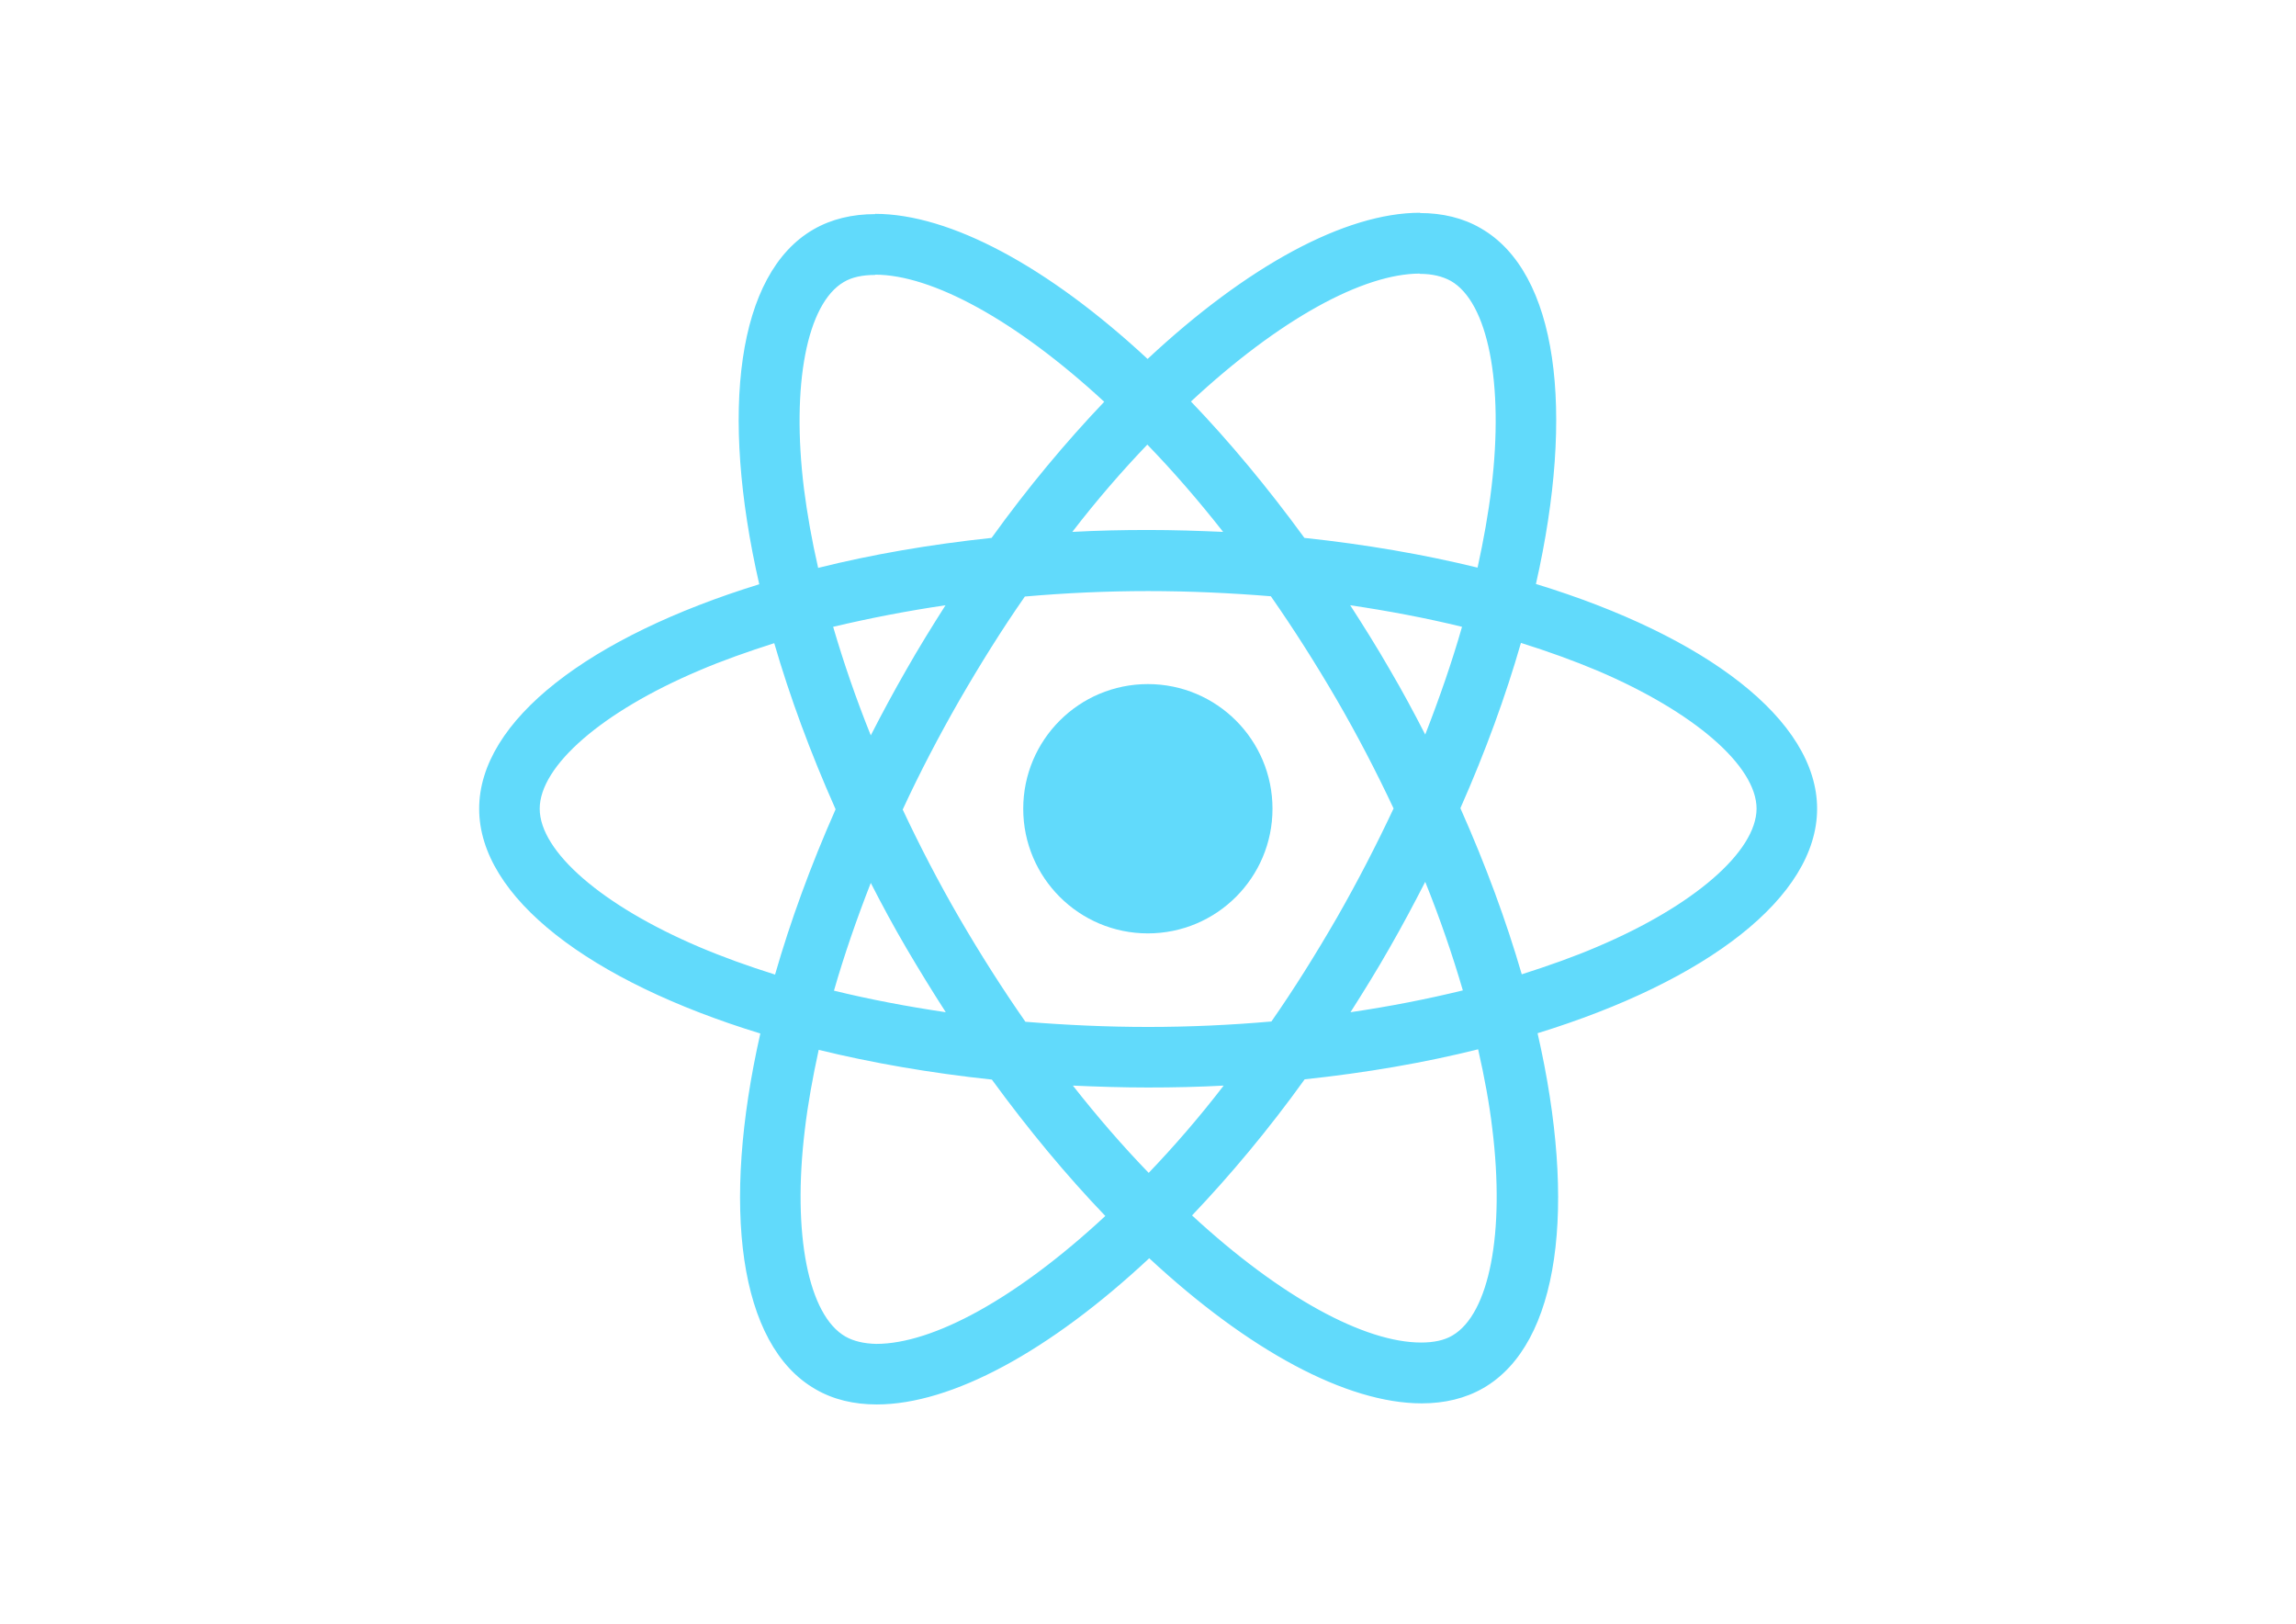
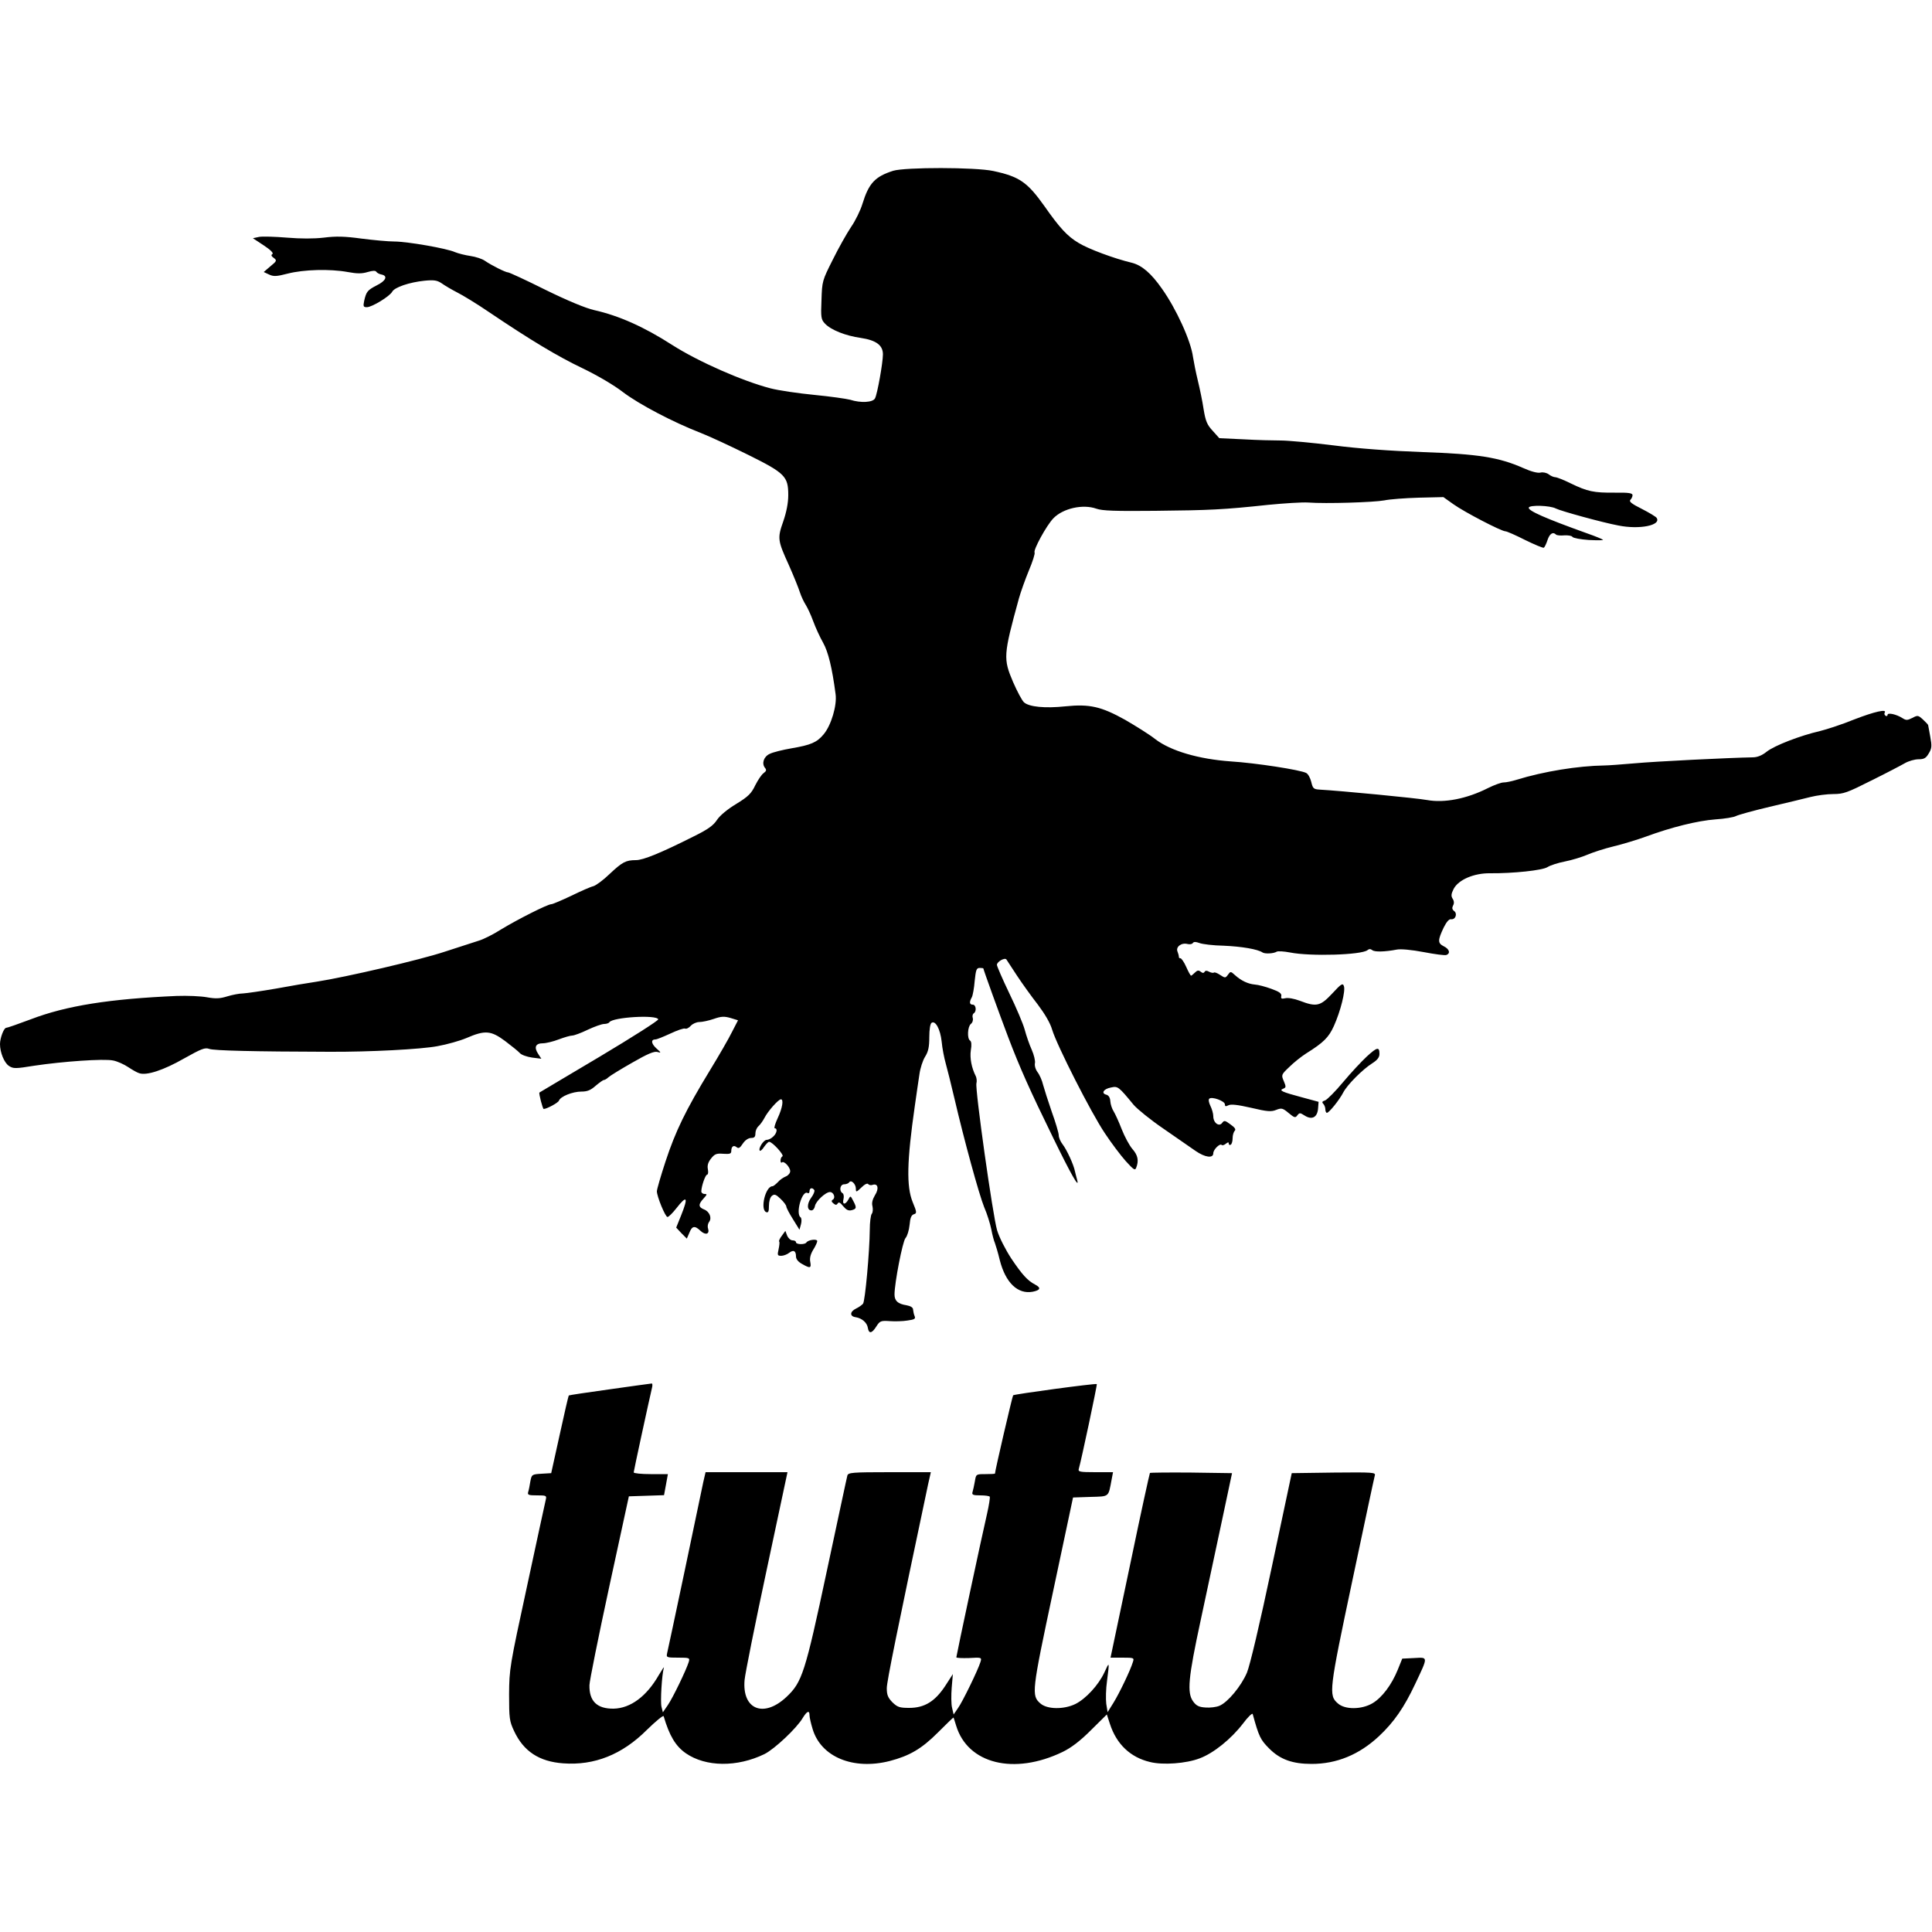
- <svg xmlns="http://www.w3.org/2000/svg" viewBox="0 0 841.9 595.3">
-   <g fill="#61DAFB">
-     <path d="M666.3 296.5c0-32.5-40.7-63.3-103.1-82.4 14.4-63.6 8-114.2-20.2-130.4-6.5-3.8-14.1-5.6-22.4-5.6v22.3c4.6 0 8.3.9 11.4 2.6 13.6 7.8 19.5 37.5 14.9 75.7-1.1 9.4-2.9 19.3-5.1 29.4-19.6-4.8-41-8.5-63.5-10.9-13.5-18.5-27.5-35.3-41.6-50 32.6-30.3 63.2-46.9 84-46.9V78c-27.5 0-63.5 19.6-99.9 53.6-36.4-33.8-72.4-53.2-99.9-53.2v22.3c20.7 0 51.4 16.5 84 46.6-14 14.7-28 31.4-41.3 49.9-22.6 2.4-44 6.1-63.6 11-2.3-10-4-19.7-5.2-29-4.7-38.2 1.1-67.9 14.6-75.8 3-1.8 6.9-2.6 11.5-2.6V78.5c-8.4 0-16 1.8-22.6 5.6-28.1 16.2-34.4 66.7-19.9 130.1-62.2 19.2-102.7 49.9-102.7 82.3 0 32.5 40.7 63.3 103.1 82.4-14.4 63.6-8 114.2 20.2 130.4 6.5 3.8 14.1 5.6 22.5 5.6 27.5 0 63.5-19.6 99.9-53.6 36.4 33.8 72.4 53.2 99.9 53.2 8.4 0 16-1.8 22.6-5.6 28.1-16.2 34.4-66.7 19.9-130.1 62-19.1 102.5-49.9 102.5-82.3zm-130.2-66.7c-3.7 12.9-8.3 26.2-13.5 39.5-4.1-8-8.4-16-13.1-24-4.6-8-9.5-15.8-14.4-23.4 14.2 2.1 27.9 4.7 41 7.9zm-45.8 106.5c-7.8 13.5-15.8 26.3-24.1 38.2-14.9 1.3-30 2-45.2 2-15.1 0-30.2-.7-45-1.9-8.3-11.9-16.4-24.6-24.2-38-7.6-13.1-14.5-26.4-20.8-39.8 6.2-13.4 13.2-26.8 20.7-39.9 7.8-13.5 15.8-26.3 24.1-38.2 14.9-1.3 30-2 45.2-2 15.1 0 30.2.7 45 1.9 8.3 11.9 16.4 24.6 24.2 38 7.6 13.1 14.5 26.4 20.8 39.8-6.3 13.4-13.2 26.8-20.7 39.9zm32.3-13c5.4 13.4 10 26.8 13.8 39.8-13.1 3.2-26.9 5.9-41.2 8 4.9-7.7 9.8-15.6 14.4-23.7 4.6-8 8.9-16.1 13-24.1zM421.2 430c-9.3-9.6-18.6-20.3-27.8-32 9 .4 18.2.7 27.5.7 9.4 0 18.7-.2 27.8-.7-9 11.7-18.3 22.4-27.5 32zm-74.4-58.9c-14.2-2.1-27.9-4.7-41-7.9 3.7-12.9 8.3-26.2 13.5-39.5 4.1 8 8.4 16 13.1 24 4.7 8 9.5 15.8 14.4 23.4zM420.7 163c9.3 9.6 18.6 20.3 27.8 32-9-.4-18.2-.7-27.5-.7-9.4 0-18.7.2-27.8.7 9-11.7 18.3-22.4 27.5-32zm-74 58.9c-4.9 7.7-9.8 15.6-14.4 23.7-4.6 8-8.9 16-13 24-5.4-13.4-10-26.8-13.8-39.8 13.1-3.1 26.9-5.8 41.2-7.9zm-90.5 125.2c-35.4-15.1-58.3-34.9-58.3-50.6 0-15.7 22.9-35.6 58.3-50.6 8.6-3.7 18-7 27.7-10.1 5.7 19.6 13.2 40 22.5 60.9-9.2 20.8-16.6 41.1-22.2 60.6-9.9-3.1-19.3-6.5-28-10.2zM310 490c-13.6-7.8-19.5-37.5-14.9-75.7 1.1-9.4 2.9-19.3 5.1-29.4 19.6 4.8 41 8.5 63.5 10.9 13.5 18.5 27.5 35.3 41.6 50-32.6 30.3-63.2 46.9-84 46.9-4.5-.1-8.3-1-11.3-2.7zm237.2-76.2c4.7 38.2-1.1 67.9-14.6 75.8-3 1.8-6.9 2.6-11.5 2.6-20.7 0-51.4-16.5-84-46.6 14-14.7 28-31.4 41.3-49.9 22.6-2.4 44-6.1 63.6-11 2.3 10.1 4.1 19.8 5.2 29.1zm38.5-66.7c-8.6 3.7-18 7-27.7 10.1-5.7-19.6-13.2-40-22.5-60.9 9.2-20.8 16.6-41.1 22.2-60.6 9.9 3.1 19.3 6.5 28.1 10.2 35.4 15.1 58.3 34.9 58.3 50.6-.1 15.7-23 35.6-58.4 50.6zM320.8 78.4z" />
-     <circle cx="420.9" cy="296.5" r="45.7" />
-     <path d="M520.5 78.1z" />
+ <svg xmlns="http://www.w3.org/2000/svg" version="1.0" width="1000pt" height="1000pt" viewBox="0 0 1000 1000" preserveAspectRatio="xMidYMid meet">
+   <g transform="translate(0,1000) scale(0.1,-0.1)" fill="#000000" stroke="none">
+     <path d="M4623 9116 c-94 -30 -126 -64 -159 -171 -10 -33 -36 -87 -59 -120 -22 -33 -65 -109 -95 -170 -54 -107 -55 -111 -58 -208 -4 -90 -2 -101 18 -122 31 -33 107 -63 185 -74 80 -12 115 -38 115 -85 0 -43 -29 -206 -41 -228 -11 -21 -73 -25 -129 -7 -19 5 -102 17 -185 25 -82 8 -185 23 -227 34 -146 38 -373 138 -508 224 -146 94 -276 152 -405 181 -44 10 -138 49 -252 105 -100 50 -187 90 -193 90 -13 0 -85 36 -120 60 -14 10 -47 21 -75 25 -27 4 -63 13 -80 20 -41 19 -247 55 -315 55 -30 0 -106 7 -169 15 -87 12 -132 13 -195 5 -53 -6 -118 -6 -191 0 -60 5 -125 7 -143 4 l-33 -7 56 -37 c35 -23 52 -40 45 -45 -8 -5 -6 -11 7 -20 17 -13 16 -16 -17 -43 l-35 -30 28 -13 c23 -11 39 -10 97 5 82 21 217 25 310 8 49 -9 73 -9 103 0 27 8 41 8 45 1 4 -6 16 -12 27 -14 34 -7 22 -33 -25 -56 -48 -25 -54 -32 -65 -80 -6 -29 -4 -33 14 -33 26 0 118 56 131 80 12 23 89 49 167 57 51 5 66 2 90 -14 15 -11 51 -32 80 -47 28 -14 102 -59 162 -100 218 -147 358 -231 486 -292 75 -36 164 -88 210 -124 82 -62 256 -154 400 -210 44 -17 154 -68 245 -113 194 -96 210 -113 210 -210 0 -39 -9 -87 -26 -136 -31 -88 -29 -98 30 -228 24 -54 49 -116 56 -138 7 -22 21 -51 30 -65 9 -14 27 -52 39 -85 12 -33 35 -83 51 -111 27 -48 47 -130 65 -267 8 -58 -23 -162 -62 -208 -35 -42 -66 -55 -165 -72 -47 -8 -99 -21 -114 -29 -31 -14 -43 -50 -24 -73 8 -10 7 -16 -8 -27 -10 -7 -29 -35 -43 -63 -20 -42 -36 -58 -98 -96 -45 -27 -85 -60 -100 -83 -19 -29 -47 -49 -120 -85 -171 -86 -262 -123 -299 -123 -53 0 -71 -10 -137 -72 -32 -31 -70 -59 -84 -63 -14 -3 -66 -26 -115 -50 -49 -23 -95 -43 -102 -43 -20 0 -179 -81 -261 -131 -39 -25 -91 -51 -115 -58 -24 -8 -101 -33 -173 -56 -128 -43 -517 -133 -665 -156 -41 -6 -137 -22 -212 -36 -75 -13 -152 -24 -170 -25 -18 0 -55 -7 -81 -15 -39 -12 -60 -13 -105 -5 -32 6 -102 9 -157 7 -346 -15 -571 -50 -756 -121 -64 -24 -121 -44 -127 -44 -12 0 -32 -53 -32 -84 0 -44 22 -97 46 -113 23 -15 33 -15 132 1 147 22 359 37 407 27 22 -4 57 -20 78 -34 21 -14 47 -29 58 -32 38 -13 126 16 231 76 91 51 109 58 131 50 22 -9 231 -14 622 -15 211 -1 474 13 559 29 50 9 117 28 150 42 97 42 127 39 200 -15 33 -25 68 -53 76 -62 8 -10 37 -20 64 -24 l48 -6 -17 26 c-22 34 -13 54 25 54 16 0 53 9 82 20 29 11 60 20 70 20 9 0 45 13 80 30 34 16 73 30 85 30 12 0 24 4 27 9 17 26 245 40 253 15 2 -6 -135 -93 -304 -194 -169 -100 -309 -184 -311 -185 -4 -4 17 -85 22 -85 16 0 75 32 79 43 8 22 71 47 116 47 31 0 48 7 74 30 19 16 38 30 43 30 4 0 15 6 23 14 9 8 64 42 124 76 78 45 113 60 130 55 20 -6 20 -4 -6 19 -27 25 -29 46 -4 46 7 0 41 14 76 30 36 17 70 29 77 26 7 -3 20 4 30 15 9 10 29 19 44 19 14 0 48 7 74 16 40 14 55 14 87 5 l39 -12 -31 -60 c-16 -33 -68 -123 -115 -200 -125 -205 -178 -315 -229 -470 -25 -76 -45 -145 -45 -155 0 -27 44 -134 55 -133 6 0 26 20 45 44 56 72 64 60 25 -37 l-25 -62 27 -29 28 -28 13 30 c14 36 28 39 58 10 26 -24 48 -17 39 12 -4 11 -1 26 5 34 16 20 3 54 -26 65 -30 12 -30 27 -2 57 18 20 19 23 5 23 -9 0 -17 6 -17 13 0 26 21 87 30 87 5 0 7 12 4 28 -4 19 1 36 16 55 19 24 28 28 64 25 33 -2 41 0 41 14 0 24 12 33 28 20 10 -8 17 -4 32 19 12 18 29 29 43 29 17 0 22 6 22 24 0 13 7 29 16 37 8 7 22 26 31 43 17 34 72 96 85 96 15 0 8 -45 -17 -98 -13 -28 -20 -52 -15 -52 16 0 11 -26 -8 -43 -10 -10 -25 -17 -34 -17 -16 0 -45 -46 -35 -56 3 -3 13 6 22 20 10 14 21 26 26 26 17 0 79 -69 69 -75 -6 -3 -10 -13 -10 -22 0 -9 3 -13 7 -10 10 11 43 -24 43 -45 0 -10 -10 -22 -22 -27 -13 -5 -32 -18 -42 -30 -11 -11 -23 -21 -28 -21 -36 0 -65 -121 -32 -134 11 -4 14 4 14 33 0 22 6 44 15 51 13 11 21 8 45 -15 17 -16 30 -34 30 -40 0 -6 15 -35 34 -65 l34 -55 8 29 c4 15 3 31 -2 35 -28 19 8 143 36 126 6 -3 10 1 10 9 0 18 15 21 25 6 3 -5 -4 -23 -16 -39 -23 -31 -23 -66 1 -66 8 0 16 10 18 22 4 25 55 73 78 73 19 0 30 -30 15 -39 -9 -6 -8 -11 3 -20 11 -9 16 -9 22 0 5 9 13 5 28 -14 16 -19 27 -25 44 -21 26 7 27 13 8 49 -14 27 -14 27 -25 6 -16 -29 -33 -27 -25 3 3 13 1 27 -5 30 -19 12 -13 46 8 46 11 0 23 5 26 10 10 16 35 -8 35 -33 0 -19 2 -19 29 7 17 17 31 23 35 17 4 -5 14 -7 22 -4 28 10 35 -19 13 -53 -13 -22 -18 -41 -13 -58 3 -15 2 -32 -4 -39 -5 -6 -10 -43 -10 -82 -1 -113 -24 -369 -35 -383 -5 -6 -21 -18 -36 -25 -33 -16 -34 -41 -1 -45 31 -5 58 -28 62 -55 5 -32 21 -29 43 6 19 30 24 32 69 29 27 -2 69 -1 93 3 37 5 43 9 37 23 -4 9 -7 24 -8 34 0 10 -12 18 -34 22 -45 7 -62 23 -62 56 0 59 42 276 57 292 9 10 18 40 21 68 3 36 9 51 22 55 16 5 16 10 -6 63 -33 81 -30 212 11 497 9 61 19 135 24 165 4 30 17 71 29 90 17 27 22 51 22 102 0 40 5 70 12 74 20 13 45 -33 52 -97 3 -34 13 -85 21 -113 8 -28 28 -109 45 -181 50 -215 127 -496 154 -563 15 -34 31 -86 37 -115 5 -28 14 -61 19 -72 4 -11 16 -50 25 -88 30 -117 93 -177 170 -163 40 8 45 20 13 37 -39 20 -67 51 -123 134 -30 46 -62 108 -74 147 -22 73 -115 732 -107 761 3 11 1 27 -3 36 -22 43 -32 94 -26 135 5 28 3 46 -4 50 -16 10 -13 72 4 86 9 7 13 21 10 31 -3 9 -1 20 5 24 16 10 12 45 -5 45 -17 0 -19 13 -5 38 5 9 12 47 15 85 6 57 9 67 26 67 10 0 19 -1 19 -3 0 -6 83 -236 129 -357 59 -155 111 -272 232 -519 91 -187 136 -266 125 -221 -4 14 -9 35 -12 47 -7 36 -43 113 -64 140 -11 14 -20 35 -20 47 0 11 -16 66 -36 121 -19 55 -39 118 -45 140 -5 22 -18 52 -29 66 -11 15 -16 35 -13 47 2 11 -5 42 -17 69 -12 26 -28 73 -36 103 -8 30 -44 115 -80 189 -35 73 -64 140 -64 147 0 16 40 39 49 28 3 -5 28 -43 55 -84 27 -41 76 -109 108 -150 36 -48 64 -95 74 -130 24 -80 202 -431 273 -536 33 -50 82 -115 108 -144 41 -45 48 -50 54 -34 14 36 9 64 -19 96 -16 18 -41 65 -56 103 -15 39 -34 80 -42 93 -8 12 -16 36 -17 52 -1 19 -9 31 -21 34 -28 7 -14 30 24 37 36 8 39 6 118 -90 19 -22 88 -78 154 -123 66 -46 141 -98 166 -115 49 -34 92 -40 92 -12 0 19 34 52 43 43 4 -4 13 -1 22 6 11 9 15 9 15 1 0 -7 5 -9 10 -6 6 3 10 19 10 34 0 15 5 32 11 38 7 7 1 17 -22 33 -28 21 -33 22 -43 8 -16 -22 -46 0 -46 34 0 14 -7 38 -15 54 -8 17 -11 32 -6 37 13 13 81 -12 81 -29 0 -11 4 -12 18 -5 13 7 48 3 118 -13 84 -20 104 -21 129 -11 28 11 34 10 65 -16 30 -25 35 -26 45 -12 11 14 14 14 36 0 38 -25 66 -12 71 32 l3 38 -85 23 c-105 28 -122 36 -98 45 15 6 15 10 3 39 -14 32 -13 34 28 73 23 23 62 54 87 70 91 57 117 83 144 142 35 78 61 183 52 207 -6 17 -14 12 -61 -39 -61 -65 -81 -70 -167 -37 -29 11 -62 17 -76 13 -19 -4 -23 -2 -20 12 2 13 -10 22 -52 37 -30 11 -68 21 -85 22 -35 3 -71 20 -103 49 -22 20 -23 20 -36 2 -13 -18 -15 -18 -41 -1 -15 10 -29 15 -32 12 -3 -3 -14 -1 -24 4 -12 7 -20 7 -24 0 -5 -8 -11 -7 -21 1 -10 8 -17 7 -29 -5 -9 -9 -18 -16 -20 -16 -3 0 -14 20 -25 45 -11 25 -25 45 -30 45 -6 0 -9 3 -8 8 0 4 -3 16 -7 26 -11 24 19 48 51 40 12 -3 25 -1 28 5 5 7 15 7 34 0 15 -6 72 -13 127 -14 92 -4 175 -18 200 -35 12 -8 57 -6 73 4 6 4 38 2 69 -4 105 -21 370 -13 401 12 8 7 16 7 25 0 12 -10 64 -9 127 3 21 4 75 -1 139 -13 57 -11 110 -18 117 -15 23 8 16 31 -13 45 -32 16 -32 31 0 98 15 30 28 44 38 42 23 -3 34 30 15 43 -10 8 -11 16 -5 28 6 10 6 23 -2 35 -9 14 -8 25 5 51 25 48 106 82 188 81 120 -1 272 15 298 32 14 9 54 22 90 29 36 7 88 23 116 35 28 12 89 32 135 43 46 11 122 34 169 51 130 48 266 82 360 89 47 3 94 11 105 17 11 6 90 28 175 48 85 20 181 43 212 51 32 8 84 15 117 15 53 0 72 7 197 70 77 38 155 79 174 90 19 11 51 20 70 20 29 0 39 6 53 30 16 26 17 38 8 87 -6 31 -11 58 -11 60 0 2 -12 15 -26 28 -25 23 -28 24 -56 9 -26 -13 -32 -13 -51 -1 -31 20 -77 30 -77 17 0 -6 -5 -8 -10 -5 -6 4 -8 11 -5 16 14 21 -52 6 -158 -35 -61 -25 -141 -51 -177 -60 -101 -23 -236 -75 -276 -107 -25 -20 -49 -29 -73 -29 -118 -2 -505 -21 -611 -31 -69 -6 -138 -11 -155 -11 -138 -2 -315 -31 -455 -74 -25 -8 -55 -14 -68 -14 -12 0 -48 -13 -80 -29 -111 -56 -226 -78 -315 -62 -53 10 -448 48 -557 54 -31 2 -35 6 -43 40 -5 20 -16 41 -26 46 -29 16 -262 52 -391 60 -166 12 -310 54 -390 115 -30 24 -101 68 -156 100 -124 69 -184 83 -310 70 -105 -11 -188 -3 -214 21 -10 9 -35 56 -56 104 -52 122 -51 139 30 434 9 32 32 97 51 143 20 47 33 89 30 94 -8 13 62 141 97 177 50 52 153 75 223 50 31 -11 98 -13 305 -11 284 3 351 6 585 31 83 8 175 14 205 12 94 -7 342 1 395 11 28 6 108 12 178 14 l128 3 52 -37 c56 -40 248 -140 269 -140 7 0 53 -20 102 -45 49 -24 92 -42 97 -40 4 3 13 21 19 40 11 33 28 44 44 28 4 -4 23 -6 43 -4 20 1 39 -2 42 -8 4 -6 42 -13 85 -16 44 -2 76 -2 73 1 -4 4 -41 19 -84 34 -214 77 -306 117 -300 133 5 14 110 11 140 -5 25 -13 243 -73 324 -88 109 -22 222 1 198 39 -3 6 -38 27 -77 47 -52 26 -68 38 -59 47 6 6 11 17 11 24 0 11 -21 14 -92 13 -109 -1 -141 6 -228 48 -36 18 -72 32 -80 32 -8 0 -24 7 -34 15 -11 8 -29 12 -42 9 -14 -4 -49 5 -91 24 -125 55 -231 72 -518 82 -166 6 -334 18 -465 35 -113 14 -234 25 -270 25 -36 0 -122 2 -192 6 l-127 6 -34 38 c-29 31 -37 50 -47 111 -6 41 -20 108 -30 149 -10 41 -21 96 -25 122 -11 84 -87 250 -161 354 -56 80 -104 121 -156 134 -92 22 -226 72 -276 103 -57 34 -97 77 -176 190 -89 125 -130 153 -265 182 -94 20 -455 20 -518 1z" />
+     <path d="M7074 4531 c-27 -25 -83 -85 -123 -133 -40 -48 -82 -90 -93 -94 -14 -4 -17 -9 -9 -17 6 -6 11 -19 11 -29 0 -10 4 -18 8 -18 11 0 65 67 85 106 21 40 99 118 149 150 27 17 38 31 38 49 0 38 -12 36 -66 -14z" />
+     <path d="M4047 3604 c-11 -14 -17 -28 -14 -30 3 -3 1 -21 -3 -40 -7 -31 -6 -34 14 -34 11 0 30 7 40 15 23 18 36 11 36 -18 0 -14 11 -28 31 -39 42 -24 49 -23 43 10 -4 19 1 40 15 63 12 19 21 39 21 45 0 13 -47 7 -56 -7 -7 -12 -54 -11 -54 1 0 6 -8 10 -18 10 -10 0 -22 11 -28 25 l-9 24 -18 -25z" />
+     <path d="M3156 2809 c-115 -16 -210 -30 -212 -32 -2 -2 -23 -93 -47 -203 l-44 -199 -50 -3 c-50 -3 -51 -4 -58 -40 -3 -20 -8 -45 -11 -54 -5 -16 2 -18 46 -18 47 0 50 -1 45 -22 -3 -13 -47 -214 -97 -448 -90 -415 -92 -428 -93 -560 0 -125 2 -139 26 -190 49 -105 130 -158 254 -167 161 -12 305 45 433 173 46 45 85 77 87 71 30 -102 62 -155 115 -192 103 -71 265 -73 407 -4 52 26 167 134 198 187 22 36 35 41 35 14 0 -10 7 -42 16 -71 43 -145 210 -214 399 -166 103 27 165 63 249 147 43 43 79 78 81 78 1 0 7 -19 14 -42 60 -198 300 -257 551 -136 45 22 90 56 147 113 l82 81 16 -49 c34 -105 106 -173 207 -197 67 -17 188 -8 258 19 72 27 162 100 223 179 26 35 49 57 51 50 32 -117 40 -133 86 -179 56 -56 120 -79 219 -79 130 0 246 48 348 143 79 74 131 150 188 271 68 144 68 138 -5 134 l-62 -3 -23 -57 c-32 -79 -82 -145 -131 -174 -56 -33 -142 -34 -179 -1 -49 42 -46 66 75 637 61 289 113 533 116 543 5 16 -8 17 -212 15 l-218 -3 -103 -485 c-64 -302 -113 -509 -129 -548 -30 -70 -99 -153 -142 -171 -16 -7 -49 -11 -72 -9 -34 2 -48 9 -64 31 -33 45 -26 121 39 422 32 149 81 380 110 515 l52 245 -210 3 c-116 1 -212 0 -215 -2 -2 -3 -47 -207 -98 -453 -52 -246 -97 -460 -100 -475 l-6 -28 62 0 c59 0 61 -1 54 -22 -12 -41 -70 -162 -101 -212 l-30 -48 -7 43 c-3 24 -2 78 4 119 13 102 13 102 -14 43 -31 -66 -96 -136 -150 -163 -60 -29 -146 -28 -181 3 -47 41 -45 60 66 581 l103 485 90 3 c100 3 92 -3 110 91 l7 37 -91 0 c-82 0 -91 2 -86 18 12 40 96 435 93 438 -5 5 -426 -52 -433 -58 -4 -4 -94 -391 -94 -405 0 -2 -22 -3 -49 -3 -49 0 -49 0 -55 -37 -4 -21 -9 -46 -12 -55 -5 -15 2 -18 40 -18 25 0 47 -3 49 -7 2 -5 -4 -44 -14 -88 -26 -111 -159 -735 -159 -743 0 -4 30 -5 66 -4 65 4 66 3 59 -20 -12 -40 -93 -207 -117 -240 l-22 -32 -8 34 c-5 19 -5 67 -2 105 l6 70 -40 -62 c-53 -80 -107 -113 -186 -113 -50 0 -61 4 -87 29 -23 24 -29 38 -29 73 0 35 55 304 214 1056 l14 62 -214 0 c-194 0 -213 -2 -218 -17 -3 -10 -50 -232 -106 -493 -113 -530 -128 -577 -210 -654 -118 -110 -230 -64 -216 89 3 33 54 288 114 568 l108 507 -212 0 -212 0 -12 -52 c-6 -29 -49 -235 -96 -458 -47 -223 -88 -415 -91 -427 -5 -22 -2 -23 57 -23 59 0 61 -1 55 -22 -13 -42 -82 -185 -108 -223 l-26 -38 -7 28 c-7 27 2 169 12 202 3 10 -8 -7 -26 -37 -63 -110 -146 -172 -234 -174 -86 -1 -127 39 -125 122 0 20 46 248 102 507 l102 470 91 3 91 3 10 54 10 55 -89 0 c-48 0 -88 4 -88 9 0 7 79 371 95 439 3 12 2 22 -2 21 -5 0 -102 -14 -217 -30z" />
  </g>
</svg>
